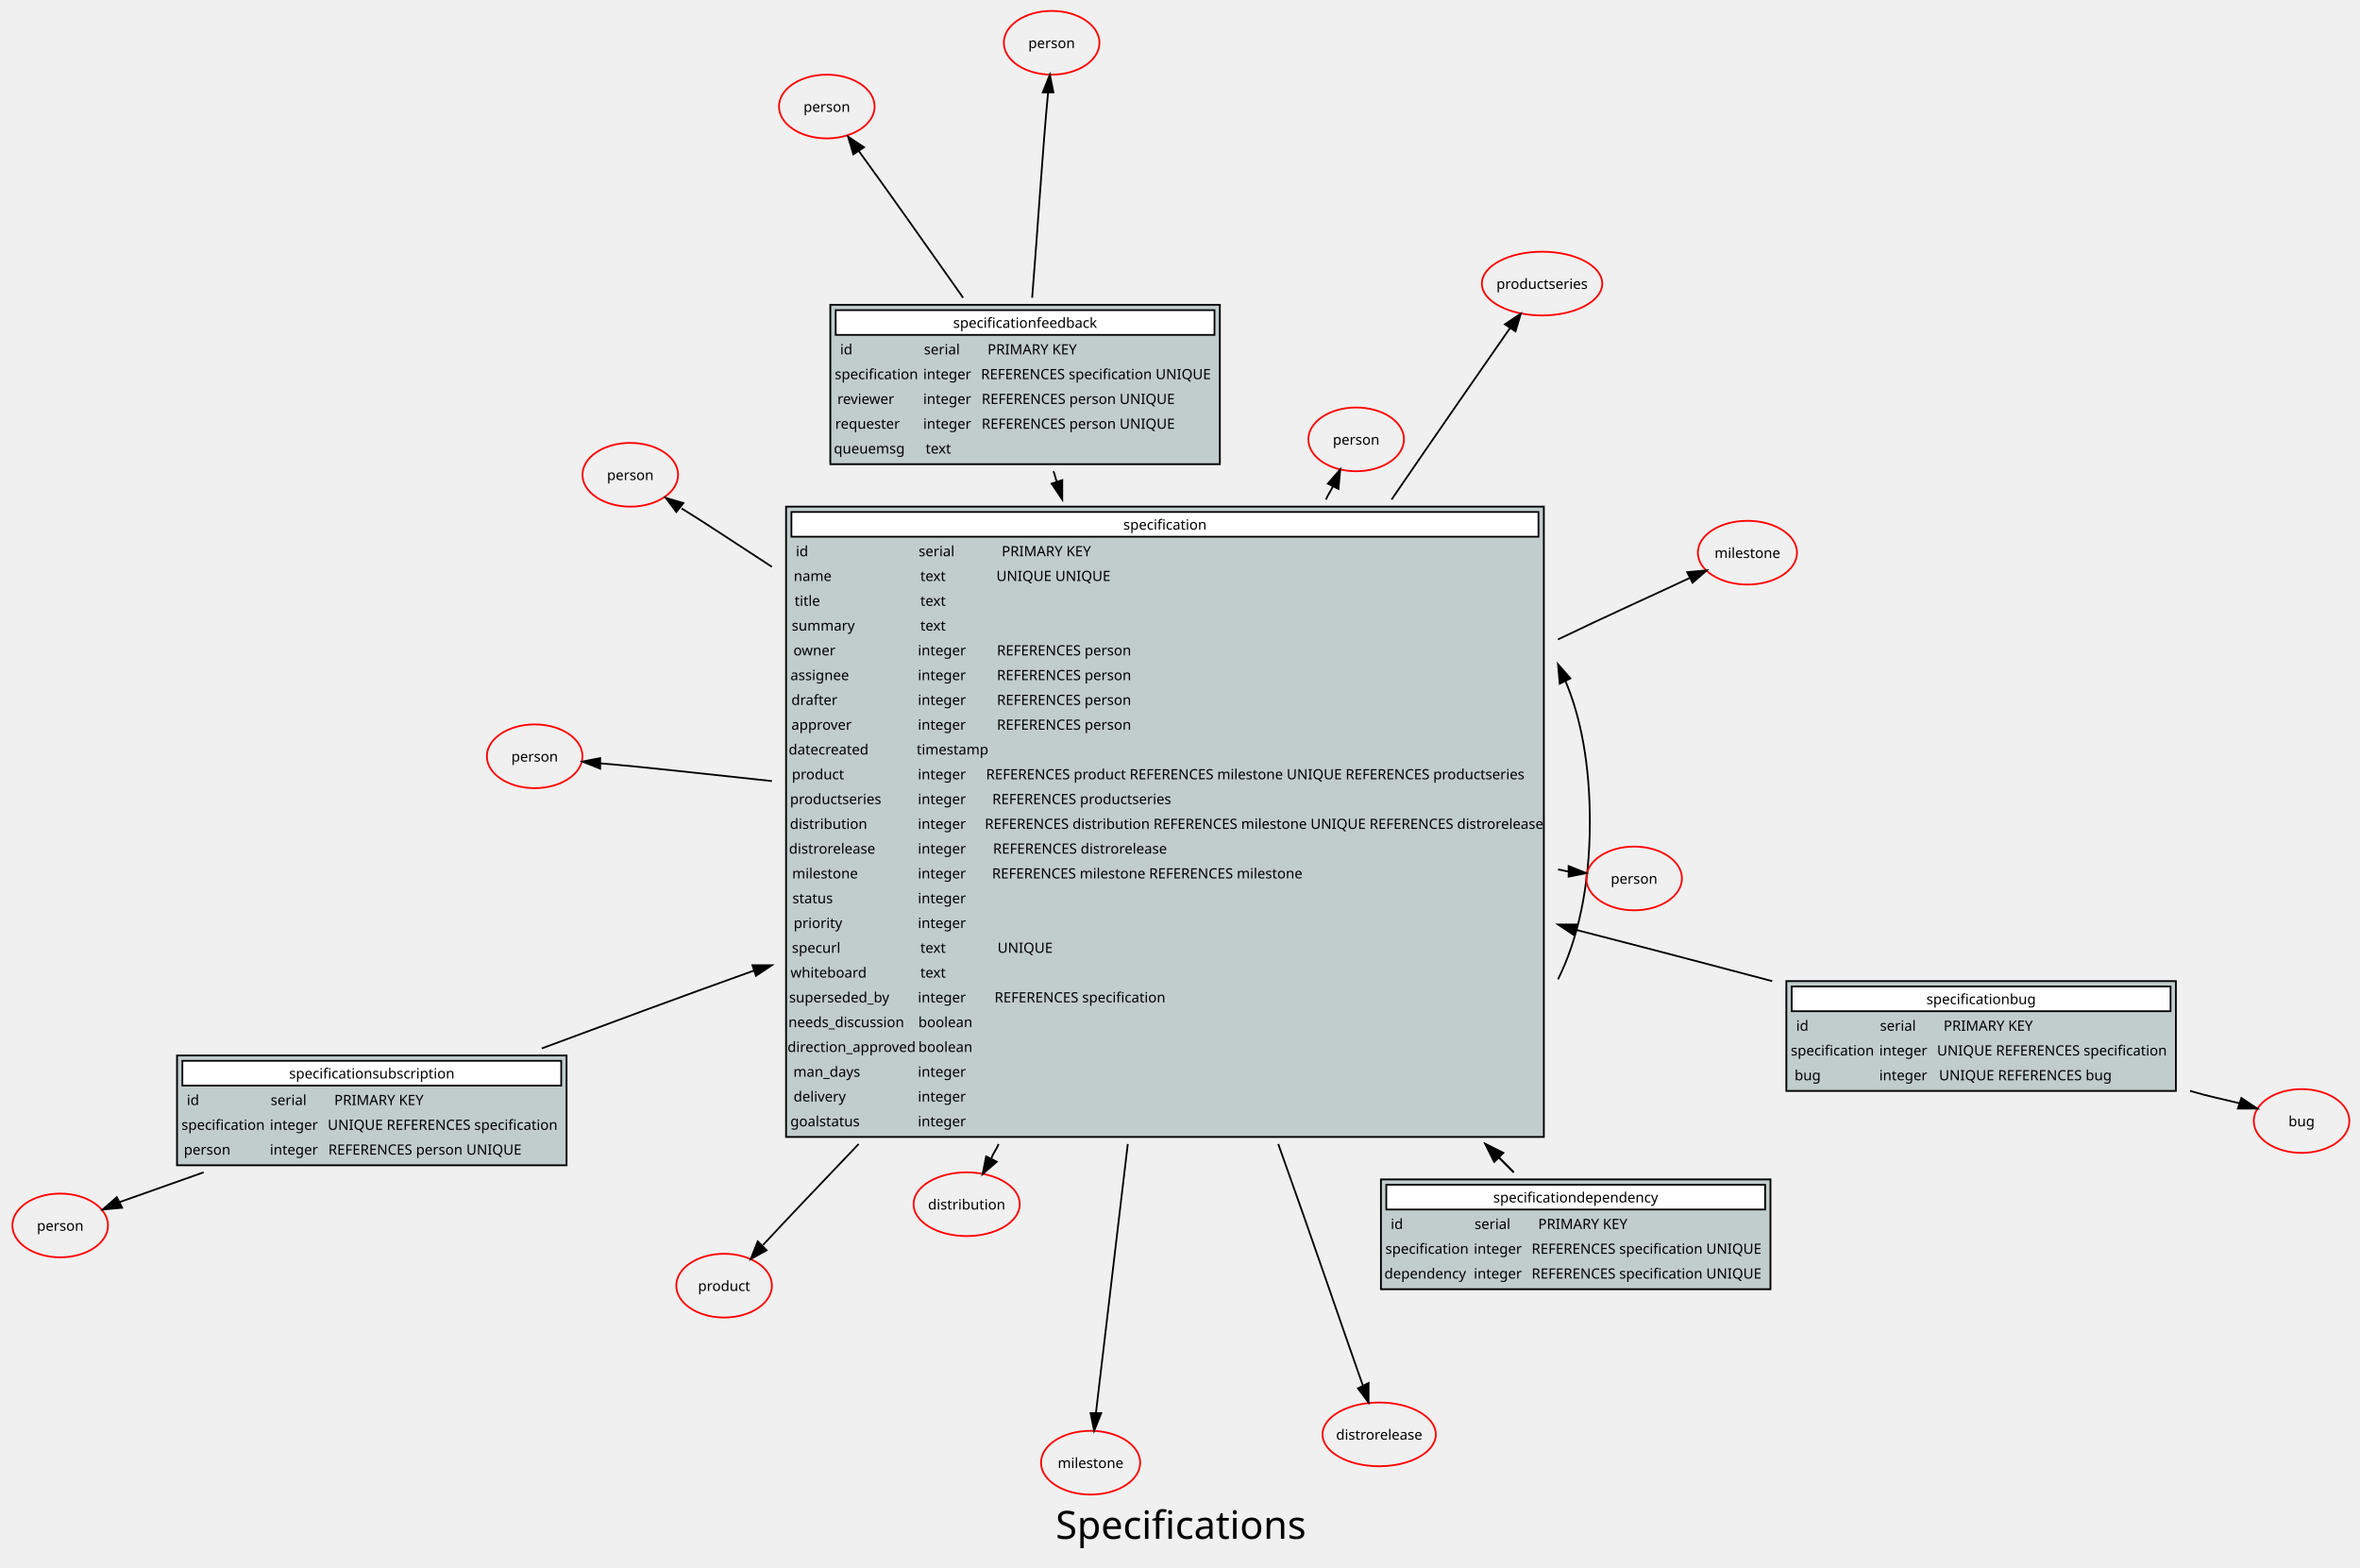
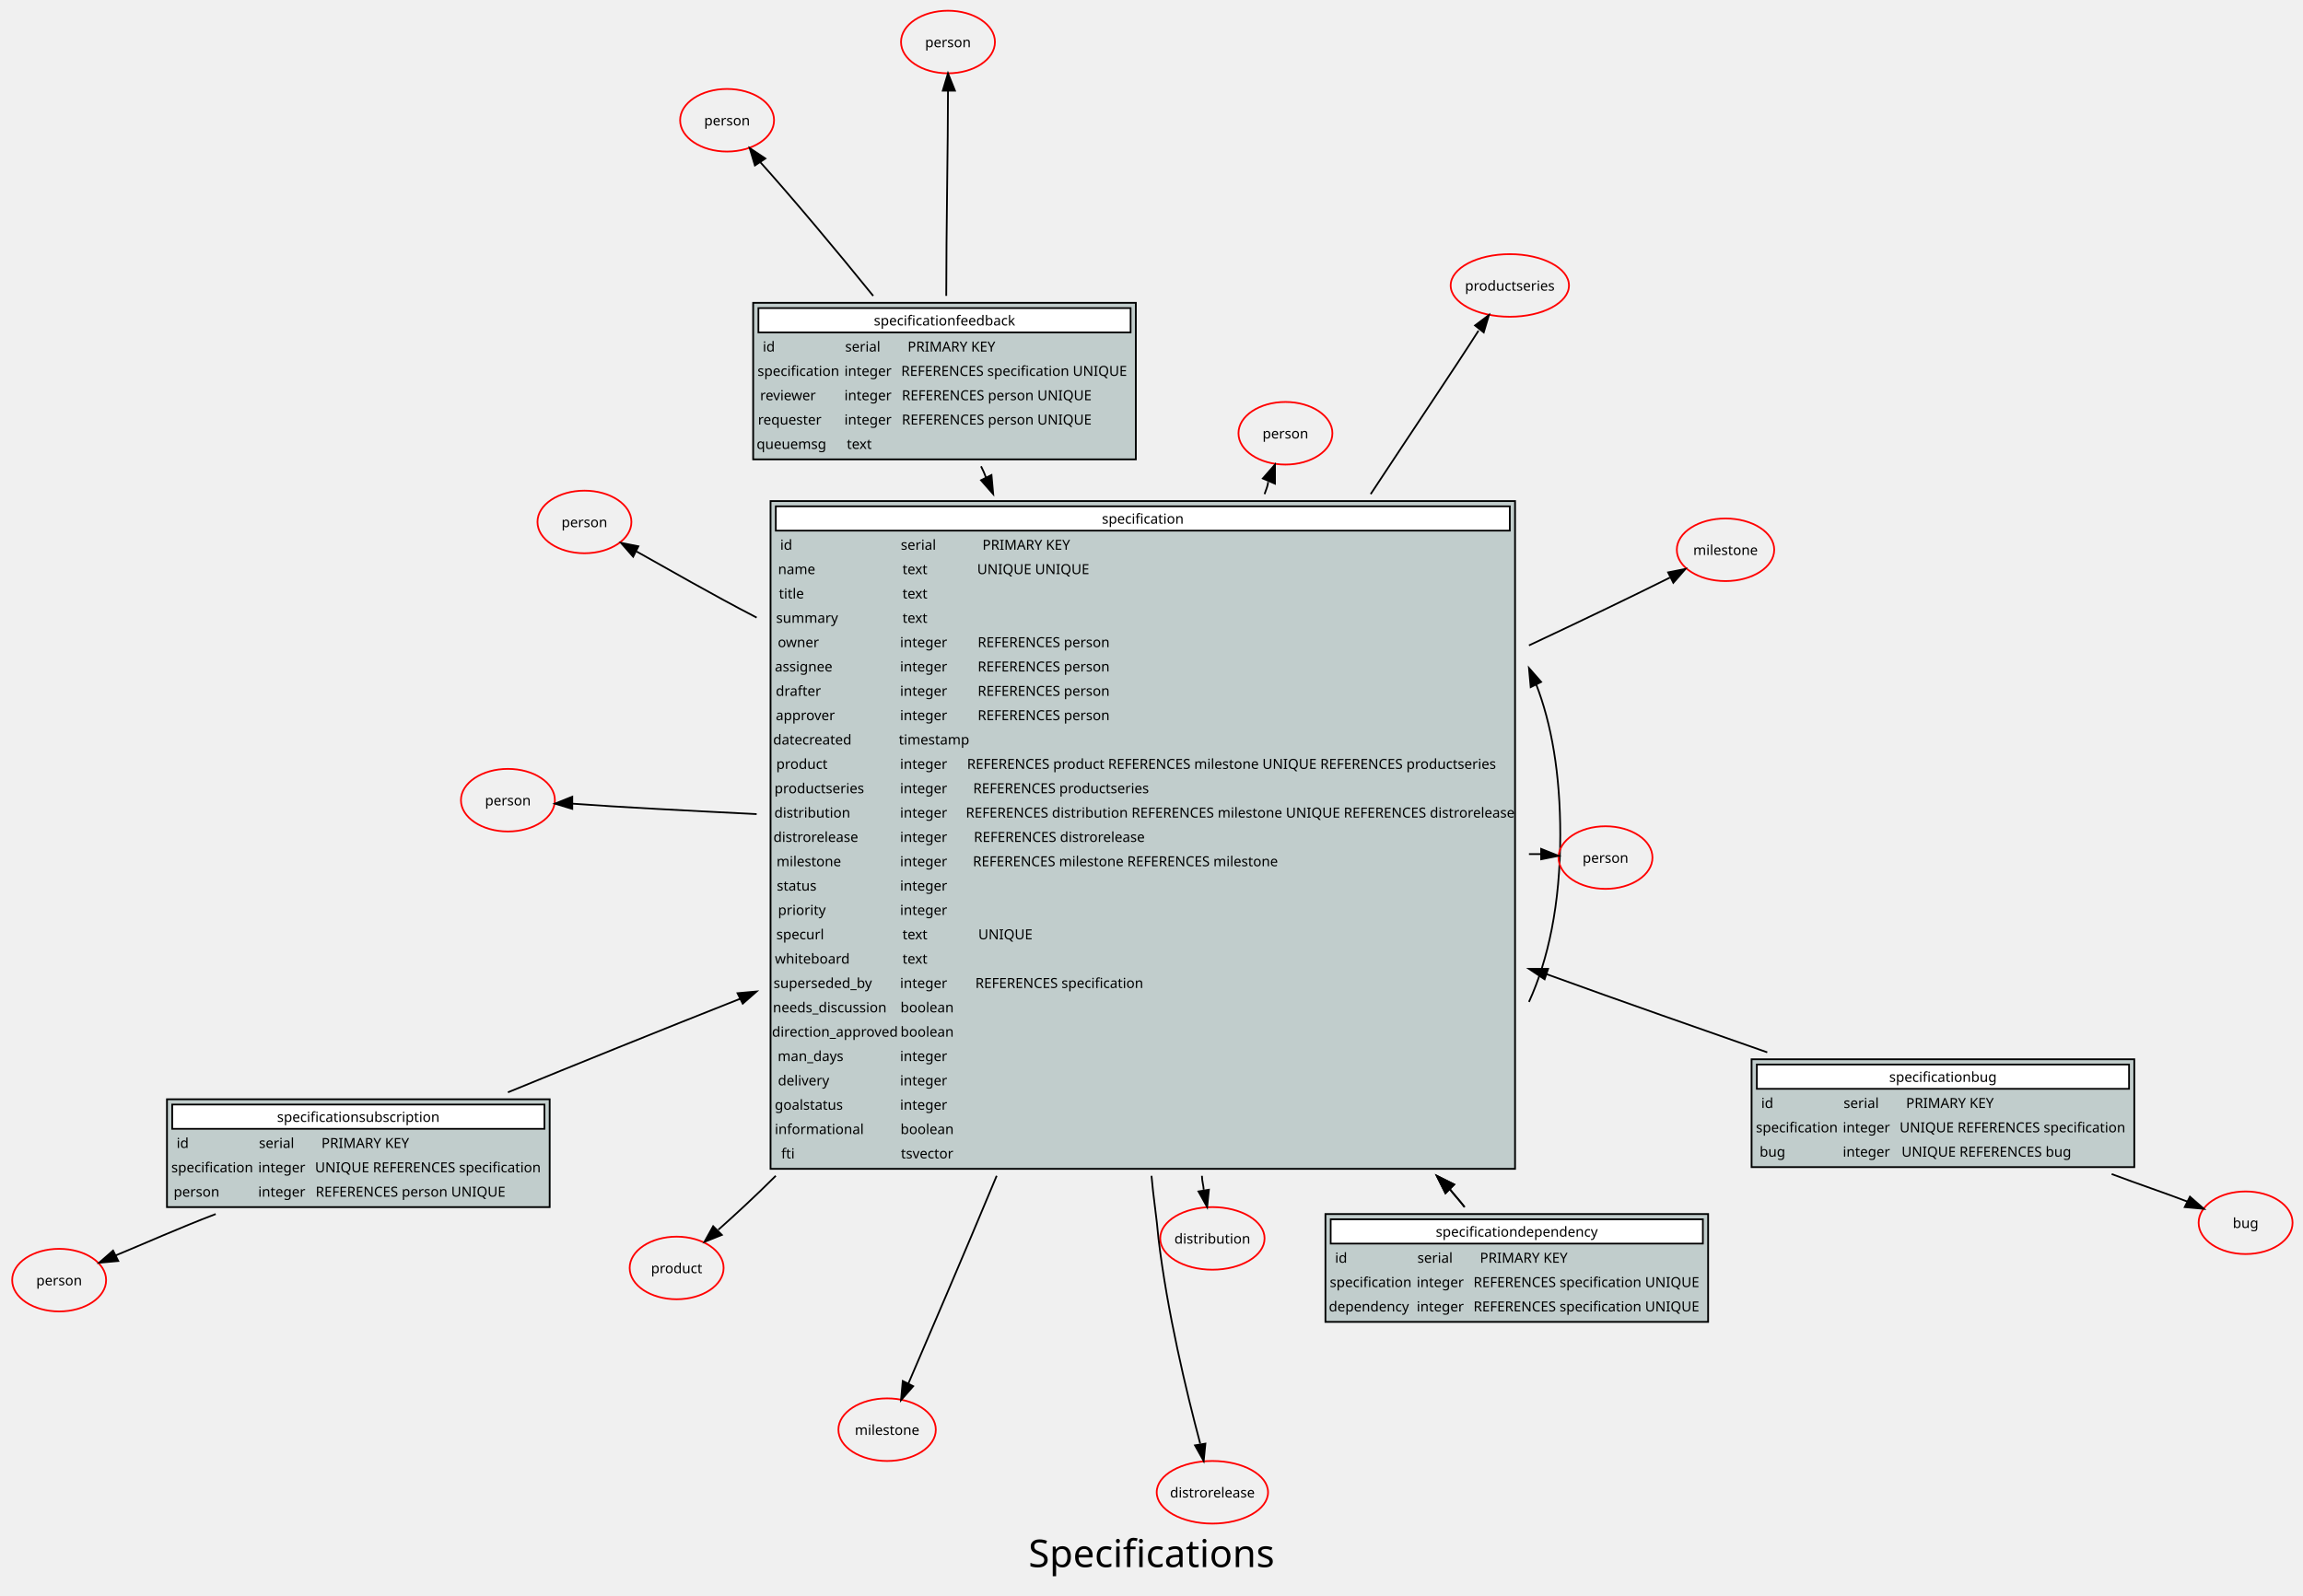
- <svg xmlns="http://www.w3.org/2000/svg" width="1334px" height="886px" viewBox="-1 -1 1333 885">
+ <svg xmlns="http://www.w3.org/2000/svg" width="1325px" height="918px" viewBox="-1 -1 1324 917">
  <g id="graph0" class="graph" style="font-family:Times-Roman;font-size:14.00;">
-     <text text-anchor="middle" style="font-size:22.00;" x="666" y="868">Specifications</text>
+     <text text-anchor="middle" style="font-size:22.00;" x="661" y="900">Specifications</text>
    <g id="node1" class="node">
-       <polygon style="fill:#c1cdcc;stroke:#c1cdcc;" points="443,641 443,285 871,285 871,641 443,641" />
-       <polygon style="fill:white;stroke:white;" points="446,302 446,288 868,288 868,302 446,302" />
-       <text text-anchor="middle" style="font-size:8.00;" x="657" y="298">specification</text>
-       <polygon style="fill:none;stroke:black;" points="446,302 446,288 868,288 868,302 446,302" />
-       <text text-anchor="middle" style="font-size:8.00;" x="452" y="313">id</text>
-       <text text-anchor="middle" style="font-size:8.00;" x="528" y="313">serial</text>
-       <text text-anchor="middle" style="font-size:8.00;" x="590" y="313"> PRIMARY KEY </text>
-       <text text-anchor="middle" style="font-size:8.00;" x="458" y="327">name</text>
-       <text text-anchor="middle" style="font-size:8.00;" x="526" y="327">text</text>
-       <text text-anchor="middle" style="font-size:8.00;" x="594" y="327"> UNIQUE UNIQUE </text>
-       <text text-anchor="middle" style="font-size:8.00;" x="455" y="341">title</text>
-       <text text-anchor="middle" style="font-size:8.00;" x="526" y="341">text</text>
-       <text text-anchor="middle" style="font-size:8.00;" x="464" y="355">summary</text>
-       <text text-anchor="middle" style="font-size:8.00;" x="526" y="355">text</text>
-       <text text-anchor="middle" style="font-size:8.00;" x="459" y="369">owner</text>
-       <text text-anchor="middle" style="font-size:8.00;" x="531" y="369">integer</text>
-       <text text-anchor="middle" style="font-size:8.00;" x="600" y="369"> REFERENCES person </text>
-       <text text-anchor="middle" style="font-size:8.00;" x="462" y="383">assignee</text>
-       <text text-anchor="middle" style="font-size:8.00;" x="531" y="383">integer</text>
-       <text text-anchor="middle" style="font-size:8.00;" x="600" y="383"> REFERENCES person </text>
-       <text text-anchor="middle" style="font-size:8.00;" x="459" y="397">drafter</text>
-       <text text-anchor="middle" style="font-size:8.00;" x="531" y="397">integer</text>
-       <text text-anchor="middle" style="font-size:8.00;" x="600" y="397"> REFERENCES person </text>
-       <text text-anchor="middle" style="font-size:8.00;" x="463" y="411">approver</text>
-       <text text-anchor="middle" style="font-size:8.00;" x="531" y="411">integer</text>
-       <text text-anchor="middle" style="font-size:8.00;" x="600" y="411"> REFERENCES person </text>
-       <text text-anchor="middle" style="font-size:8.00;" x="467" y="425">datecreated</text>
-       <text text-anchor="middle" style="font-size:8.00;" x="537" y="425">timestamp</text>
-       <text text-anchor="middle" style="font-size:8.00;" x="461" y="439">product</text>
-       <text text-anchor="middle" style="font-size:8.00;" x="531" y="439">integer</text>
-       <text text-anchor="middle" style="font-size:8.00;" x="708" y="439"> REFERENCES product REFERENCES milestone UNIQUE REFERENCES productseries </text>
-       <text text-anchor="middle" style="font-size:8.00;" x="471" y="453">productseries</text>
-       <text text-anchor="middle" style="font-size:8.00;" x="531" y="453">integer</text>
-       <text text-anchor="middle" style="font-size:8.00;" x="610" y="453"> REFERENCES productseries </text>
-       <text text-anchor="middle" style="font-size:8.00;" x="467" y="467">distribution</text>
-       <text text-anchor="middle" style="font-size:8.00;" x="531" y="467">integer</text>
-       <text text-anchor="middle" style="font-size:8.00;" x="713" y="467"> REFERENCES distribution REFERENCES milestone UNIQUE REFERENCES distrorelease </text>
-       <text text-anchor="middle" style="font-size:8.00;" x="469" y="481">distrorelease</text>
-       <text text-anchor="middle" style="font-size:8.00;" x="531" y="481">integer</text>
-       <text text-anchor="middle" style="font-size:8.00;" x="609" y="481"> REFERENCES distrorelease </text>
-       <text text-anchor="middle" style="font-size:8.00;" x="465" y="495">milestone</text>
-       <text text-anchor="middle" style="font-size:8.00;" x="531" y="495">integer</text>
-       <text text-anchor="middle" style="font-size:8.00;" x="647" y="495"> REFERENCES milestone REFERENCES milestone </text>
-       <text text-anchor="middle" style="font-size:8.00;" x="458" y="509">status</text>
-       <text text-anchor="middle" style="font-size:8.00;" x="531" y="509">integer</text>
-       <text text-anchor="middle" style="font-size:8.00;" x="461" y="523">priority</text>
-       <text text-anchor="middle" style="font-size:8.00;" x="531" y="523">integer</text>
-       <text text-anchor="middle" style="font-size:8.00;" x="460" y="537">specurl</text>
-       <text text-anchor="middle" style="font-size:8.00;" x="526" y="537">text</text>
-       <text text-anchor="middle" style="font-size:8.00;" x="578" y="537"> UNIQUE </text>
-       <text text-anchor="middle" style="font-size:8.00;" x="467" y="551">whiteboard</text>
-       <text text-anchor="middle" style="font-size:8.00;" x="526" y="551">text</text>
-       <text text-anchor="middle" style="font-size:8.00;" x="473" y="565">superseded_by</text>
-       <text text-anchor="middle" style="font-size:8.00;" x="531" y="565">integer</text>
-       <text text-anchor="middle" style="font-size:8.00;" x="609" y="565"> REFERENCES specification </text>
-       <text text-anchor="middle" style="font-size:8.00;" x="477" y="579">needs_discussion</text>
-       <text text-anchor="middle" style="font-size:8.00;" x="533" y="579">boolean</text>
-       <text text-anchor="middle" style="font-size:8.00;" x="480" y="593">direction_approved</text>
-       <text text-anchor="middle" style="font-size:8.00;" x="533" y="593">boolean</text>
-       <text text-anchor="middle" style="font-size:8.00;" x="466" y="607">man_days</text>
-       <text text-anchor="middle" style="font-size:8.00;" x="531" y="607">integer</text>
-       <text text-anchor="middle" style="font-size:8.00;" x="462" y="621">delivery</text>
-       <text text-anchor="middle" style="font-size:8.00;" x="531" y="621">integer</text>
-       <text text-anchor="middle" style="font-size:8.00;" x="465" y="635">goalstatus</text>
-       <text text-anchor="middle" style="font-size:8.00;" x="531" y="635">integer</text>
-       <polygon style="fill:none;stroke:black;" points="443,641 443,285 871,285 871,641 443,641" />
+       <polygon style="fill:#c1cdcc;stroke:#c1cdcc;" points="442,671 442,287 870,287 870,671 442,671" />
+       <polygon style="fill:white;stroke:white;" points="445,304 445,290 867,290 867,304 445,304" />
+       <text text-anchor="middle" style="font-size:8.00;" x="656" y="300">specification</text>
+       <polygon style="fill:none;stroke:black;" points="445,304 445,290 867,290 867,304 445,304" />
+       <text text-anchor="middle" style="font-size:8.00;" x="451" y="315">id</text>
+       <text text-anchor="middle" style="font-size:8.00;" x="527" y="315">serial</text>
+       <text text-anchor="middle" style="font-size:8.00;" x="589" y="315"> PRIMARY KEY </text>
+       <text text-anchor="middle" style="font-size:8.00;" x="457" y="329">name</text>
+       <text text-anchor="middle" style="font-size:8.00;" x="525" y="329">text</text>
+       <text text-anchor="middle" style="font-size:8.00;" x="593" y="329"> UNIQUE UNIQUE </text>
+       <text text-anchor="middle" style="font-size:8.00;" x="454" y="343">title</text>
+       <text text-anchor="middle" style="font-size:8.00;" x="525" y="343">text</text>
+       <text text-anchor="middle" style="font-size:8.00;" x="463" y="357">summary</text>
+       <text text-anchor="middle" style="font-size:8.00;" x="525" y="357">text</text>
+       <text text-anchor="middle" style="font-size:8.00;" x="458" y="371">owner</text>
+       <text text-anchor="middle" style="font-size:8.00;" x="530" y="371">integer</text>
+       <text text-anchor="middle" style="font-size:8.00;" x="599" y="371"> REFERENCES person </text>
+       <text text-anchor="middle" style="font-size:8.00;" x="461" y="385">assignee</text>
+       <text text-anchor="middle" style="font-size:8.00;" x="530" y="385">integer</text>
+       <text text-anchor="middle" style="font-size:8.00;" x="599" y="385"> REFERENCES person </text>
+       <text text-anchor="middle" style="font-size:8.00;" x="458" y="399">drafter</text>
+       <text text-anchor="middle" style="font-size:8.00;" x="530" y="399">integer</text>
+       <text text-anchor="middle" style="font-size:8.00;" x="599" y="399"> REFERENCES person </text>
+       <text text-anchor="middle" style="font-size:8.00;" x="462" y="413">approver</text>
+       <text text-anchor="middle" style="font-size:8.00;" x="530" y="413">integer</text>
+       <text text-anchor="middle" style="font-size:8.00;" x="599" y="413"> REFERENCES person </text>
+       <text text-anchor="middle" style="font-size:8.00;" x="466" y="427">datecreated</text>
+       <text text-anchor="middle" style="font-size:8.00;" x="536" y="427">timestamp</text>
+       <text text-anchor="middle" style="font-size:8.00;" x="460" y="441">product</text>
+       <text text-anchor="middle" style="font-size:8.00;" x="530" y="441">integer</text>
+       <text text-anchor="middle" style="font-size:8.00;" x="707" y="441"> REFERENCES product REFERENCES milestone UNIQUE REFERENCES productseries </text>
+       <text text-anchor="middle" style="font-size:8.00;" x="470" y="455">productseries</text>
+       <text text-anchor="middle" style="font-size:8.00;" x="530" y="455">integer</text>
+       <text text-anchor="middle" style="font-size:8.00;" x="609" y="455"> REFERENCES productseries </text>
+       <text text-anchor="middle" style="font-size:8.00;" x="466" y="469">distribution</text>
+       <text text-anchor="middle" style="font-size:8.00;" x="530" y="469">integer</text>
+       <text text-anchor="middle" style="font-size:8.00;" x="712" y="469"> REFERENCES distribution REFERENCES milestone UNIQUE REFERENCES distrorelease </text>
+       <text text-anchor="middle" style="font-size:8.00;" x="468" y="483">distrorelease</text>
+       <text text-anchor="middle" style="font-size:8.00;" x="530" y="483">integer</text>
+       <text text-anchor="middle" style="font-size:8.00;" x="608" y="483"> REFERENCES distrorelease </text>
+       <text text-anchor="middle" style="font-size:8.00;" x="464" y="497">milestone</text>
+       <text text-anchor="middle" style="font-size:8.00;" x="530" y="497">integer</text>
+       <text text-anchor="middle" style="font-size:8.00;" x="646" y="497"> REFERENCES milestone REFERENCES milestone </text>
+       <text text-anchor="middle" style="font-size:8.00;" x="457" y="511">status</text>
+       <text text-anchor="middle" style="font-size:8.00;" x="530" y="511">integer</text>
+       <text text-anchor="middle" style="font-size:8.00;" x="460" y="525">priority</text>
+       <text text-anchor="middle" style="font-size:8.00;" x="530" y="525">integer</text>
+       <text text-anchor="middle" style="font-size:8.00;" x="459" y="539">specurl</text>
+       <text text-anchor="middle" style="font-size:8.00;" x="525" y="539">text</text>
+       <text text-anchor="middle" style="font-size:8.00;" x="577" y="539"> UNIQUE </text>
+       <text text-anchor="middle" style="font-size:8.00;" x="466" y="553">whiteboard</text>
+       <text text-anchor="middle" style="font-size:8.00;" x="525" y="553">text</text>
+       <text text-anchor="middle" style="font-size:8.00;" x="472" y="567">superseded_by</text>
+       <text text-anchor="middle" style="font-size:8.00;" x="530" y="567">integer</text>
+       <text text-anchor="middle" style="font-size:8.00;" x="608" y="567"> REFERENCES specification </text>
+       <text text-anchor="middle" style="font-size:8.00;" x="476" y="581">needs_discussion</text>
+       <text text-anchor="middle" style="font-size:8.00;" x="532" y="581">boolean</text>
+       <text text-anchor="middle" style="font-size:8.00;" x="479" y="595">direction_approved</text>
+       <text text-anchor="middle" style="font-size:8.00;" x="532" y="595">boolean</text>
+       <text text-anchor="middle" style="font-size:8.00;" x="465" y="609">man_days</text>
+       <text text-anchor="middle" style="font-size:8.00;" x="530" y="609">integer</text>
+       <text text-anchor="middle" style="font-size:8.00;" x="461" y="623">delivery</text>
+       <text text-anchor="middle" style="font-size:8.00;" x="530" y="623">integer</text>
+       <text text-anchor="middle" style="font-size:8.00;" x="464" y="637">goalstatus</text>
+       <text text-anchor="middle" style="font-size:8.00;" x="530" y="637">integer</text>
+       <text text-anchor="middle" style="font-size:8.00;" x="470" y="651">informational</text>
+       <text text-anchor="middle" style="font-size:8.00;" x="532" y="651">boolean</text>
+       <text text-anchor="middle" style="font-size:8.00;" x="452" y="665">fti</text>
+       <text text-anchor="middle" style="font-size:8.00;" x="532" y="665">tsvector</text>
+       <polygon style="fill:none;stroke:black;" points="442,671 442,287 870,287 870,671 442,671" />
    </g>
    <g id="edge22" class="edge">
-       <path style="fill:none;stroke:black;" d="M879,552C890,530 897,500 897,463 897,431 892,404 883,383" />
-       <polygon style="fill:black;stroke:black;" points="880,385 879,374 886,382 880,385" />
+       <path style="fill:none;stroke:black;" d="M878,575C889,551 896,519 896,479 896,444 891,415 882,392" />
+       <polygon style="fill:black;stroke:black;" points="879,394 878,383 885,391 879,394" />
    </g>
    <g id="node6" class="node">
-       <ellipse cx="301" cy="426" rx="27" ry="18" style="fill:none;stroke:red;" />
-       <text text-anchor="middle" style="font-size:8.00;" x="301" y="429">person</text>
+       <ellipse cx="291" cy="459" rx="27" ry="18" style="fill:none;stroke:red;" />
+       <text text-anchor="middle" style="font-size:8.00;" x="291" y="462">person</text>
    </g>
    <g id="edge2" class="edge">
-       <path style="fill:none;stroke:black;" d="M435,440C397,436 363,432 338,430" />
-       <polygon style="fill:black;stroke:black;" points="338,433 328,429 338,427 338,433" />
+       <path style="fill:none;stroke:black;" d="M434,467C394,465 355,463 328,461" />
+       <polygon style="fill:black;stroke:black;" points="328,464 318,461 328,457 328,464" />
    </g>
    <g id="node8" class="node">
-       <ellipse cx="922" cy="495" rx="27" ry="18" style="fill:none;stroke:red;" />
-       <text text-anchor="middle" style="font-size:8.00;" x="922" y="498">person</text>
+       <ellipse cx="922" cy="492" rx="27" ry="18" style="fill:none;stroke:red;" />
+       <text text-anchor="middle" style="font-size:8.00;" x="922" y="495">person</text>
    </g>
    <g id="edge4" class="edge">
-       <path style="fill:none;stroke:black;" d="M879,490C881,490 883,491 885,491" />
-       <polygon style="fill:black;stroke:black;" points="885,488 895,492 885,494 885,488" />
+       <path style="fill:none;stroke:black;" d="M878,490C880,490 883,490 885,490" />
+       <polygon style="fill:black;stroke:black;" points="885,487 895,491 885,493 885,487" />
    </g>
    <g id="node10" class="node">
-       <ellipse cx="355" cy="267" rx="27" ry="18" style="fill:none;stroke:red;" />
-       <text text-anchor="middle" style="font-size:8.00;" x="355" y="270">person</text>
+       <ellipse cx="335" cy="299" rx="27" ry="18" style="fill:none;stroke:red;" />
+       <text text-anchor="middle" style="font-size:8.00;" x="335" y="302">person</text>
    </g>
    <g id="edge6" class="edge">
-       <path style="fill:none;stroke:black;" d="M435,319C415,306 397,294 384,286" />
-       <polygon style="fill:black;stroke:black;" points="381,288 375,280 385,283 381,288" />
+       <path style="fill:none;stroke:black;" d="M434,354C407,340 383,326 365,316" />
+       <polygon style="fill:black;stroke:black;" points="363,319 356,311 366,313 363,319" />
    </g>
    <g id="node12" class="node">
-       <ellipse cx="765" cy="247" rx="27" ry="18" style="fill:none;stroke:red;" />
-       <text text-anchor="middle" style="font-size:8.00;" x="765" y="250">person</text>
+       <ellipse cx="738" cy="248" rx="27" ry="18" style="fill:none;stroke:red;" />
+       <text text-anchor="middle" style="font-size:8.00;" x="738" y="251">person</text>
    </g>
    <g id="edge8" class="edge">
-       <path style="fill:none;stroke:black;" d="M748,281C749,278 751,276 752,273" />
-       <polygon style="fill:black;stroke:black;" points="749,272 756,264 755,275 749,272" />
+       <path style="fill:none;stroke:black;" d="M726,283C727,280 728,278 728,276" />
+       <polygon style="fill:black;stroke:black;" points="725,274 732,266 732,277 725,274" />
    </g>
    <g id="node14" class="node">
-       <ellipse cx="408" cy="725" rx="27" ry="18" style="fill:none;stroke:red;" />
-       <text text-anchor="middle" style="font-size:8.00;" x="408" y="728">product</text>
+       <ellipse cx="388" cy="728" rx="27" ry="18" style="fill:none;stroke:red;" />
+       <text text-anchor="middle" style="font-size:8.00;" x="388" y="731">product</text>
    </g>
    <g id="edge10" class="edge">
-       <path style="fill:none;stroke:black;" d="M484,645C462,668 443,688 430,702" />
-       <polygon style="fill:black;stroke:black;" points="432,705 423,710 427,700 432,705" />
+       <path style="fill:none;stroke:black;" d="M445,675C433,687 421,698 412,706" />
+       <polygon style="fill:black;stroke:black;" points="414,709 404,713 409,704 414,709" />
    </g>
    <g id="node16" class="node">
-       <ellipse cx="615" cy="825" rx="28" ry="18" style="fill:none;stroke:red;" />
-       <text text-anchor="middle" style="font-size:8.00;" x="615" y="828">milestone</text>
+       <ellipse cx="509" cy="821" rx="28" ry="18" style="fill:none;stroke:red;" />
+       <text text-anchor="middle" style="font-size:8.00;" x="509" y="824">milestone</text>
    </g>
    <g id="edge12" class="edge">
-       <path style="fill:none;stroke:black;" d="M636,645C629,704 622,763 618,797" />
-       <polygon style="fill:black;stroke:black;" points="621,797 617,807 615,797 621,797" />
+       <path style="fill:none;stroke:black;" d="M572,675C552,723 533,767 521,795" />
+       <polygon style="fill:black;stroke:black;" points="524,796 517,804 518,793 524,796" />
    </g>
    <g id="node18" class="node">
-       <ellipse cx="870" cy="159" rx="34" ry="18" style="fill:none;stroke:red;" />
-       <text text-anchor="middle" style="font-size:8.00;" x="870" y="162">productseries</text>
+       <ellipse cx="867" cy="163" rx="34" ry="18" style="fill:none;stroke:red;" />
+       <text text-anchor="middle" style="font-size:8.00;" x="867" y="166">productseries</text>
    </g>
    <g id="edge14" class="edge">
-       <path style="fill:none;stroke:black;" d="M785,281C811,243 836,207 852,184" />
-       <polygon style="fill:black;stroke:black;" points="849,182 858,176 855,186 849,182" />
+       <path style="fill:none;stroke:black;" d="M787,283C812,245 835,211 849,189" />
+       <polygon style="fill:black;stroke:black;" points="847,186 855,180 852,190 847,186" />
    </g>
    <g id="node20" class="node">
-       <ellipse cx="545" cy="679" rx="30" ry="18" style="fill:none;stroke:red;" />
-       <text text-anchor="middle" style="font-size:8.00;" x="545" y="682">distribution</text>
+       <ellipse cx="696" cy="711" rx="30" ry="18" style="fill:none;stroke:red;" />
+       <text text-anchor="middle" style="font-size:8.00;" x="696" y="714">distribution</text>
    </g>
    <g id="edge16" class="edge">
-       <path style="fill:none;stroke:black;" d="M563,645C562,648 560,650 559,653" />
-       <polygon style="fill:black;stroke:black;" points="562,655 554,662 556,652 562,655" />
+       <path style="fill:none;stroke:black;" d="M690,675C690,678 691,681 691,683" />
+       <polygon style="fill:black;stroke:black;" points="694,683 693,693 688,684 694,683" />
    </g>
    <g id="node22" class="node">
-       <ellipse cx="986" cy="311" rx="28" ry="18" style="fill:none;stroke:red;" />
-       <text text-anchor="middle" style="font-size:8.00;" x="986" y="314">milestone</text>
+       <ellipse cx="991" cy="315" rx="28" ry="18" style="fill:none;stroke:red;" />
+       <text text-anchor="middle" style="font-size:8.00;" x="991" y="318">milestone</text>
    </g>
    <g id="edge18" class="edge">
-       <path style="fill:none;stroke:black;" d="M879,360C908,346 935,334 954,325" />
-       <polygon style="fill:black;stroke:black;" points="952,322 963,321 955,328 952,322" />
+       <path style="fill:none;stroke:black;" d="M878,370C910,355 939,341 959,331" />
+       <polygon style="fill:black;stroke:black;" points="958,328 968,326 961,334 958,328" />
    </g>
    <g id="node24" class="node">
-       <ellipse cx="778" cy="809" rx="32" ry="18" style="fill:none;stroke:red;" />
-       <text text-anchor="middle" style="font-size:8.00;" x="778" y="812">distrorelease</text>
+       <ellipse cx="696" cy="857" rx="32" ry="18" style="fill:none;stroke:red;" />
+       <text text-anchor="middle" style="font-size:8.00;" x="696" y="860">distrorelease</text>
    </g>
    <g id="edge20" class="edge">
-       <path style="fill:none;stroke:black;" d="M721,645C740,698 758,751 769,782" />
-       <polygon style="fill:black;stroke:black;" points="772,780 772,791 766,783 772,780" />
+       <path style="fill:none;stroke:black;" d="M661,675C662,687 664,699 665,711 670,753 681,799 689,829" />
+       <polygon style="fill:black;stroke:black;" points="692,829 691,839 686,830 692,829" />
    </g>
    <g id="node2" class="node">
-       <polygon style="fill:#c1cdcc;stroke:#c1cdcc;" points="1008,615 1008,553 1228,553 1228,615 1008,615" />
-       <polygon style="fill:white;stroke:white;" points="1011,570 1011,556 1225,556 1225,570 1011,570" />
-       <text text-anchor="middle" style="font-size:8.00;" x="1118" y="566">specificationbug</text>
-       <polygon style="fill:none;stroke:black;" points="1011,570 1011,556 1225,556 1225,570 1011,570" />
-       <text text-anchor="middle" style="font-size:8.00;" x="1017" y="581">id</text>
-       <text text-anchor="middle" style="font-size:8.00;" x="1071" y="581">serial</text>
-       <text text-anchor="middle" style="font-size:8.00;" x="1122" y="581"> PRIMARY KEY </text>
-       <text text-anchor="middle" style="font-size:8.00;" x="1034" y="595">specification</text>
-       <text text-anchor="middle" style="font-size:8.00;" x="1074" y="595">integer</text>
-       <text text-anchor="middle" style="font-size:8.00;" x="1158" y="595"> UNIQUE REFERENCES specification </text>
-       <text text-anchor="middle" style="font-size:8.00;" x="1020" y="609">bug</text>
-       <text text-anchor="middle" style="font-size:8.00;" x="1074" y="609">integer</text>
-       <text text-anchor="middle" style="font-size:8.00;" x="1143" y="609"> UNIQUE REFERENCES bug </text>
-       <polygon style="fill:none;stroke:black;" points="1008,615 1008,553 1228,553 1228,615 1008,615" />
+       <polygon style="fill:#c1cdcc;stroke:#c1cdcc;" points="1006,670 1006,608 1226,608 1226,670 1006,670" />
+       <polygon style="fill:white;stroke:white;" points="1009,625 1009,611 1223,611 1223,625 1009,625" />
+       <text text-anchor="middle" style="font-size:8.00;" x="1116" y="621">specificationbug</text>
+       <polygon style="fill:none;stroke:black;" points="1009,625 1009,611 1223,611 1223,625 1009,625" />
+       <text text-anchor="middle" style="font-size:8.00;" x="1015" y="636">id</text>
+       <text text-anchor="middle" style="font-size:8.00;" x="1069" y="636">serial</text>
+       <text text-anchor="middle" style="font-size:8.00;" x="1120" y="636"> PRIMARY KEY </text>
+       <text text-anchor="middle" style="font-size:8.00;" x="1032" y="650">specification</text>
+       <text text-anchor="middle" style="font-size:8.00;" x="1072" y="650">integer</text>
+       <text text-anchor="middle" style="font-size:8.00;" x="1156" y="650"> UNIQUE REFERENCES specification </text>
+       <text text-anchor="middle" style="font-size:8.00;" x="1018" y="664">bug</text>
+       <text text-anchor="middle" style="font-size:8.00;" x="1072" y="664">integer</text>
+       <text text-anchor="middle" style="font-size:8.00;" x="1141" y="664"> UNIQUE REFERENCES bug </text>
+       <polygon style="fill:none;stroke:black;" points="1006,670 1006,608 1226,608 1226,670 1006,670" />
    </g>
    <g id="edge24" class="edge">
-       <path style="fill:none;stroke:black;" d="M1000,553C966,544 928,534 889,524" />
-       <polygon style="fill:black;stroke:black;" points="888,527 879,521 890,521 888,527" />
+       <path style="fill:none;stroke:black;" d="M1015,604C978,591 932,575 888,559" />
+       <polygon style="fill:black;stroke:black;" points="887,562 878,556 889,556 887,562" />
    </g>
    <g id="node28" class="node">
-       <ellipse cx="1299" cy="632" rx="27" ry="18" style="fill:none;stroke:red;" />
-       <text text-anchor="middle" style="font-size:8.00;" x="1299" y="635">bug</text>
+       <ellipse cx="1290" cy="702" rx="27" ry="18" style="fill:none;stroke:red;" />
+       <text text-anchor="middle" style="font-size:8.00;" x="1290" y="705">bug</text>
    </g>
    <g id="edge26" class="edge">
-       <path style="fill:none;stroke:black;" d="M1236,615C1246,618 1256,620 1264,622" />
-       <polygon style="fill:black;stroke:black;" points="1265,619 1274,625 1263,625 1265,619" />
+       <path style="fill:none;stroke:black;" d="M1213,674C1229,680 1244,685 1257,690" />
+       <polygon style="fill:black;stroke:black;" points="1258,687 1266,694 1255,693 1258,687" />
    </g>
    <g id="node3" class="node">
-       <polygon style="fill:#c1cdcc;stroke:#c1cdcc;" points="779,727 779,665 999,665 999,727 779,727" />
-       <polygon style="fill:white;stroke:white;" points="782,682 782,668 996,668 996,682 782,682" />
-       <text text-anchor="middle" style="font-size:8.00;" x="889" y="678">specificationdependency</text>
-       <polygon style="fill:none;stroke:black;" points="782,682 782,668 996,668 996,682 782,682" />
-       <text text-anchor="middle" style="font-size:8.00;" x="788" y="693">id</text>
-       <text text-anchor="middle" style="font-size:8.00;" x="842" y="693">serial</text>
-       <text text-anchor="middle" style="font-size:8.00;" x="893" y="693"> PRIMARY KEY </text>
-       <text text-anchor="middle" style="font-size:8.00;" x="805" y="707">specification</text>
-       <text text-anchor="middle" style="font-size:8.00;" x="845" y="707">integer</text>
-       <text text-anchor="middle" style="font-size:8.00;" x="929" y="707"> REFERENCES specification UNIQUE </text>
-       <text text-anchor="middle" style="font-size:8.00;" x="804" y="721">dependency</text>
-       <text text-anchor="middle" style="font-size:8.00;" x="845" y="721">integer</text>
-       <text text-anchor="middle" style="font-size:8.00;" x="929" y="721"> REFERENCES specification UNIQUE </text>
-       <polygon style="fill:none;stroke:black;" points="779,727 779,665 999,665 999,727 779,727" />
+       <polygon style="fill:#c1cdcc;stroke:#c1cdcc;" points="761,759 761,697 981,697 981,759 761,759" />
+       <polygon style="fill:white;stroke:white;" points="764,714 764,700 978,700 978,714 764,714" />
+       <text text-anchor="middle" style="font-size:8.00;" x="871" y="710">specificationdependency</text>
+       <polygon style="fill:none;stroke:black;" points="764,714 764,700 978,700 978,714 764,714" />
+       <text text-anchor="middle" style="font-size:8.00;" x="770" y="725">id</text>
+       <text text-anchor="middle" style="font-size:8.00;" x="824" y="725">serial</text>
+       <text text-anchor="middle" style="font-size:8.00;" x="875" y="725"> PRIMARY KEY </text>
+       <text text-anchor="middle" style="font-size:8.00;" x="787" y="739">specification</text>
+       <text text-anchor="middle" style="font-size:8.00;" x="827" y="739">integer</text>
+       <text text-anchor="middle" style="font-size:8.00;" x="911" y="739"> REFERENCES specification UNIQUE </text>
+       <text text-anchor="middle" style="font-size:8.00;" x="786" y="753">dependency</text>
+       <text text-anchor="middle" style="font-size:8.00;" x="827" y="753">integer</text>
+       <text text-anchor="middle" style="font-size:8.00;" x="911" y="753"> REFERENCES specification UNIQUE </text>
+       <polygon style="fill:none;stroke:black;" points="761,759 761,697 981,697 981,759 761,759" />
    </g>
    <g id="edge28" class="edge">
-       <path style="fill:none;stroke:black;" d="M854,661C851,658 848,655 845,652" />
-       <polygon style="fill:black;stroke:black;" points="843,655 838,645 848,650 843,655" />
+       <path style="fill:none;stroke:black;" d="M841,693C838,689 835,686 832,682" />
+       <polygon style="fill:black;stroke:black;" points="830,685 825,675 835,680 830,685" />
    </g>
    <g id="edge30" class="edge">
-       <path style="fill:none;stroke:black;" d="M854,661C851,658 848,655 845,652" />
-       <polygon style="fill:black;stroke:black;" points="843,655 838,645 848,650 843,655" />
+       <path style="fill:none;stroke:black;" d="M841,693C838,689 835,686 832,682" />
+       <polygon style="fill:black;stroke:black;" points="830,685 825,675 835,680 830,685" />
    </g>
    <g id="node4" class="node">
-       <polygon style="fill:#c1cdcc;stroke:#c1cdcc;" points="468,261 468,171 688,171 688,261 468,261" />
-       <polygon style="fill:white;stroke:white;" points="471,188 471,174 685,174 685,188 471,188" />
-       <text text-anchor="middle" style="font-size:8.00;" x="578" y="184">specificationfeedback</text>
-       <polygon style="fill:none;stroke:black;" points="471,188 471,174 685,174 685,188 471,188" />
-       <text text-anchor="middle" style="font-size:8.00;" x="477" y="199">id</text>
-       <text text-anchor="middle" style="font-size:8.00;" x="531" y="199">serial</text>
-       <text text-anchor="middle" style="font-size:8.00;" x="582" y="199"> PRIMARY KEY </text>
-       <text text-anchor="middle" style="font-size:8.00;" x="494" y="213">specification</text>
-       <text text-anchor="middle" style="font-size:8.00;" x="534" y="213">integer</text>
-       <text text-anchor="middle" style="font-size:8.00;" x="618" y="213"> REFERENCES specification UNIQUE </text>
-       <text text-anchor="middle" style="font-size:8.00;" x="488" y="227">reviewer</text>
-       <text text-anchor="middle" style="font-size:8.00;" x="534" y="227">integer</text>
-       <text text-anchor="middle" style="font-size:8.00;" x="608" y="227"> REFERENCES person UNIQUE </text>
-       <text text-anchor="middle" style="font-size:8.00;" x="489" y="241">requester</text>
-       <text text-anchor="middle" style="font-size:8.00;" x="534" y="241">integer</text>
-       <text text-anchor="middle" style="font-size:8.00;" x="608" y="241"> REFERENCES person UNIQUE </text>
-       <text text-anchor="middle" style="font-size:8.00;" x="490" y="255">queuemsg</text>
-       <text text-anchor="middle" style="font-size:8.00;" x="529" y="255">text</text>
-       <polygon style="fill:none;stroke:black;" points="468,261 468,171 688,171 688,261 468,261" />
+       <polygon style="fill:#c1cdcc;stroke:#c1cdcc;" points="432,263 432,173 652,173 652,263 432,263" />
+       <polygon style="fill:white;stroke:white;" points="435,190 435,176 649,176 649,190 435,190" />
+       <text text-anchor="middle" style="font-size:8.00;" x="542" y="186">specificationfeedback</text>
+       <polygon style="fill:none;stroke:black;" points="435,190 435,176 649,176 649,190 435,190" />
+       <text text-anchor="middle" style="font-size:8.00;" x="441" y="201">id</text>
+       <text text-anchor="middle" style="font-size:8.00;" x="495" y="201">serial</text>
+       <text text-anchor="middle" style="font-size:8.00;" x="546" y="201"> PRIMARY KEY </text>
+       <text text-anchor="middle" style="font-size:8.00;" x="458" y="215">specification</text>
+       <text text-anchor="middle" style="font-size:8.00;" x="498" y="215">integer</text>
+       <text text-anchor="middle" style="font-size:8.00;" x="582" y="215"> REFERENCES specification UNIQUE </text>
+       <text text-anchor="middle" style="font-size:8.00;" x="452" y="229">reviewer</text>
+       <text text-anchor="middle" style="font-size:8.00;" x="498" y="229">integer</text>
+       <text text-anchor="middle" style="font-size:8.00;" x="572" y="229"> REFERENCES person UNIQUE </text>
+       <text text-anchor="middle" style="font-size:8.00;" x="453" y="243">requester</text>
+       <text text-anchor="middle" style="font-size:8.00;" x="498" y="243">integer</text>
+       <text text-anchor="middle" style="font-size:8.00;" x="572" y="243"> REFERENCES person UNIQUE </text>
+       <text text-anchor="middle" style="font-size:8.00;" x="454" y="257">queuemsg</text>
+       <text text-anchor="middle" style="font-size:8.00;" x="493" y="257">text</text>
+       <polygon style="fill:none;stroke:black;" points="432,263 432,173 652,173 652,263 432,263" />
    </g>
    <g id="edge32" class="edge">
-       <path style="fill:none;stroke:black;" d="M594,265C595,267 595,269 596,271" />
-       <polygon style="fill:black;stroke:black;" points="599,270 599,281 593,272 599,270" />
+       <path style="fill:none;stroke:black;" d="M563,267C564,269 565,271 566,274" />
+       <polygon style="fill:black;stroke:black;" points="569,272 570,283 563,275 569,272" />
    </g>
    <g id="node33" class="node">
-       <ellipse cx="593" cy="23" rx="27" ry="18" style="fill:none;stroke:red;" />
-       <text text-anchor="middle" style="font-size:8.00;" x="593" y="26">person</text>
+       <ellipse cx="544" cy="23" rx="27" ry="18" style="fill:none;stroke:red;" />
+       <text text-anchor="middle" style="font-size:8.00;" x="544" y="26">person</text>
    </g>
    <g id="edge34" class="edge">
-       <path style="fill:none;stroke:black;" d="M582,167C585,130 588,82 591,51" />
-       <polygon style="fill:black;stroke:black;" points="588,51 592,41 594,51 588,51" />
+       <path style="fill:none;stroke:black;" d="M543,169C543,131 544,82 544,51" />
+       <polygon style="fill:black;stroke:black;" points="541,51 544,41 548,51 541,51" />
    </g>
    <g id="node35" class="node">
-       <ellipse cx="466" cy="59" rx="27" ry="18" style="fill:none;stroke:red;" />
-       <text text-anchor="middle" style="font-size:8.00;" x="466" y="62">person</text>
+       <ellipse cx="417" cy="68" rx="27" ry="18" style="fill:none;stroke:red;" />
+       <text text-anchor="middle" style="font-size:8.00;" x="417" y="71">person</text>
    </g>
    <g id="edge36" class="edge">
-       <path style="fill:none;stroke:black;" d="M543,167C524,140 500,106 484,84" />
-       <polygon style="fill:black;stroke:black;" points="481,86 478,76 487,82 481,86" />
+       <path style="fill:none;stroke:black;" d="M501,169C480,143 454,112 436,92" />
+       <polygon style="fill:black;stroke:black;" points="433,94 430,84 439,90 433,94" />
    </g>
    <g id="node5" class="node">
-       <polygon style="fill:#c1cdcc;stroke:#c1cdcc;" points="99,657 99,595 319,595 319,657 99,657" />
-       <polygon style="fill:white;stroke:white;" points="102,612 102,598 316,598 316,612 102,612" />
-       <text text-anchor="middle" style="font-size:8.00;" x="209" y="608">specificationsubscription</text>
-       <polygon style="fill:none;stroke:black;" points="102,612 102,598 316,598 316,612 102,612" />
-       <text text-anchor="middle" style="font-size:8.00;" x="108" y="623">id</text>
-       <text text-anchor="middle" style="font-size:8.00;" x="162" y="623">serial</text>
-       <text text-anchor="middle" style="font-size:8.00;" x="213" y="623"> PRIMARY KEY </text>
-       <text text-anchor="middle" style="font-size:8.00;" x="125" y="637">specification</text>
-       <text text-anchor="middle" style="font-size:8.00;" x="165" y="637">integer</text>
-       <text text-anchor="middle" style="font-size:8.00;" x="249" y="637"> UNIQUE REFERENCES specification </text>
-       <text text-anchor="middle" style="font-size:8.00;" x="116" y="651">person</text>
-       <text text-anchor="middle" style="font-size:8.00;" x="165" y="651">integer</text>
-       <text text-anchor="middle" style="font-size:8.00;" x="239" y="651"> REFERENCES person UNIQUE </text>
-       <polygon style="fill:none;stroke:black;" points="99,657 99,595 319,595 319,657 99,657" />
+       <polygon style="fill:#c1cdcc;stroke:#c1cdcc;" points="95,693 95,631 315,631 315,693 95,693" />
+       <polygon style="fill:white;stroke:white;" points="98,648 98,634 312,634 312,648 98,648" />
+       <text text-anchor="middle" style="font-size:8.00;" x="205" y="644">specificationsubscription</text>
+       <polygon style="fill:none;stroke:black;" points="98,648 98,634 312,634 312,648 98,648" />
+       <text text-anchor="middle" style="font-size:8.00;" x="104" y="659">id</text>
+       <text text-anchor="middle" style="font-size:8.00;" x="158" y="659">serial</text>
+       <text text-anchor="middle" style="font-size:8.00;" x="209" y="659"> PRIMARY KEY </text>
+       <text text-anchor="middle" style="font-size:8.00;" x="121" y="673">specification</text>
+       <text text-anchor="middle" style="font-size:8.00;" x="161" y="673">integer</text>
+       <text text-anchor="middle" style="font-size:8.00;" x="245" y="673"> UNIQUE REFERENCES specification </text>
+       <text text-anchor="middle" style="font-size:8.00;" x="112" y="687">person</text>
+       <text text-anchor="middle" style="font-size:8.00;" x="161" y="687">integer</text>
+       <text text-anchor="middle" style="font-size:8.00;" x="235" y="687"> REFERENCES person UNIQUE </text>
+       <polygon style="fill:none;stroke:black;" points="95,693 95,631 315,631 315,693 95,693" />
    </g>
    <g id="edge38" class="edge">
-       <path style="fill:none;stroke:black;" d="M305,591C340,578 383,562 425,547" />
-       <polygon style="fill:black;stroke:black;" points="424,544 435,544 426,550 424,544" />
+       <path style="fill:none;stroke:black;" d="M291,627C330,611 377,592 425,573" />
+       <polygon style="fill:black;stroke:black;" points="423,570 434,569 426,576 423,570" />
    </g>
    <g id="node38" class="node">
-       <ellipse cx="33" cy="691" rx="27" ry="18" style="fill:none;stroke:red;" />
-       <text text-anchor="middle" style="font-size:8.00;" x="33" y="694">person</text>
+       <ellipse cx="33" cy="735" rx="27" ry="18" style="fill:none;stroke:red;" />
+       <text text-anchor="middle" style="font-size:8.00;" x="33" y="738">person</text>
    </g>
    <g id="edge40" class="edge">
-       <path style="fill:none;stroke:black;" d="M114,661C97,667 80,673 66,678" />
-       <polygon style="fill:black;stroke:black;" points="68,681 57,682 65,675 68,681" />
+       <path style="fill:none;stroke:black;" d="M123,697C102,705 82,714 65,721" />
+       <polygon style="fill:black;stroke:black;" points="67,724 56,725 64,718 67,724" />
    </g>
  </g>
</svg>
